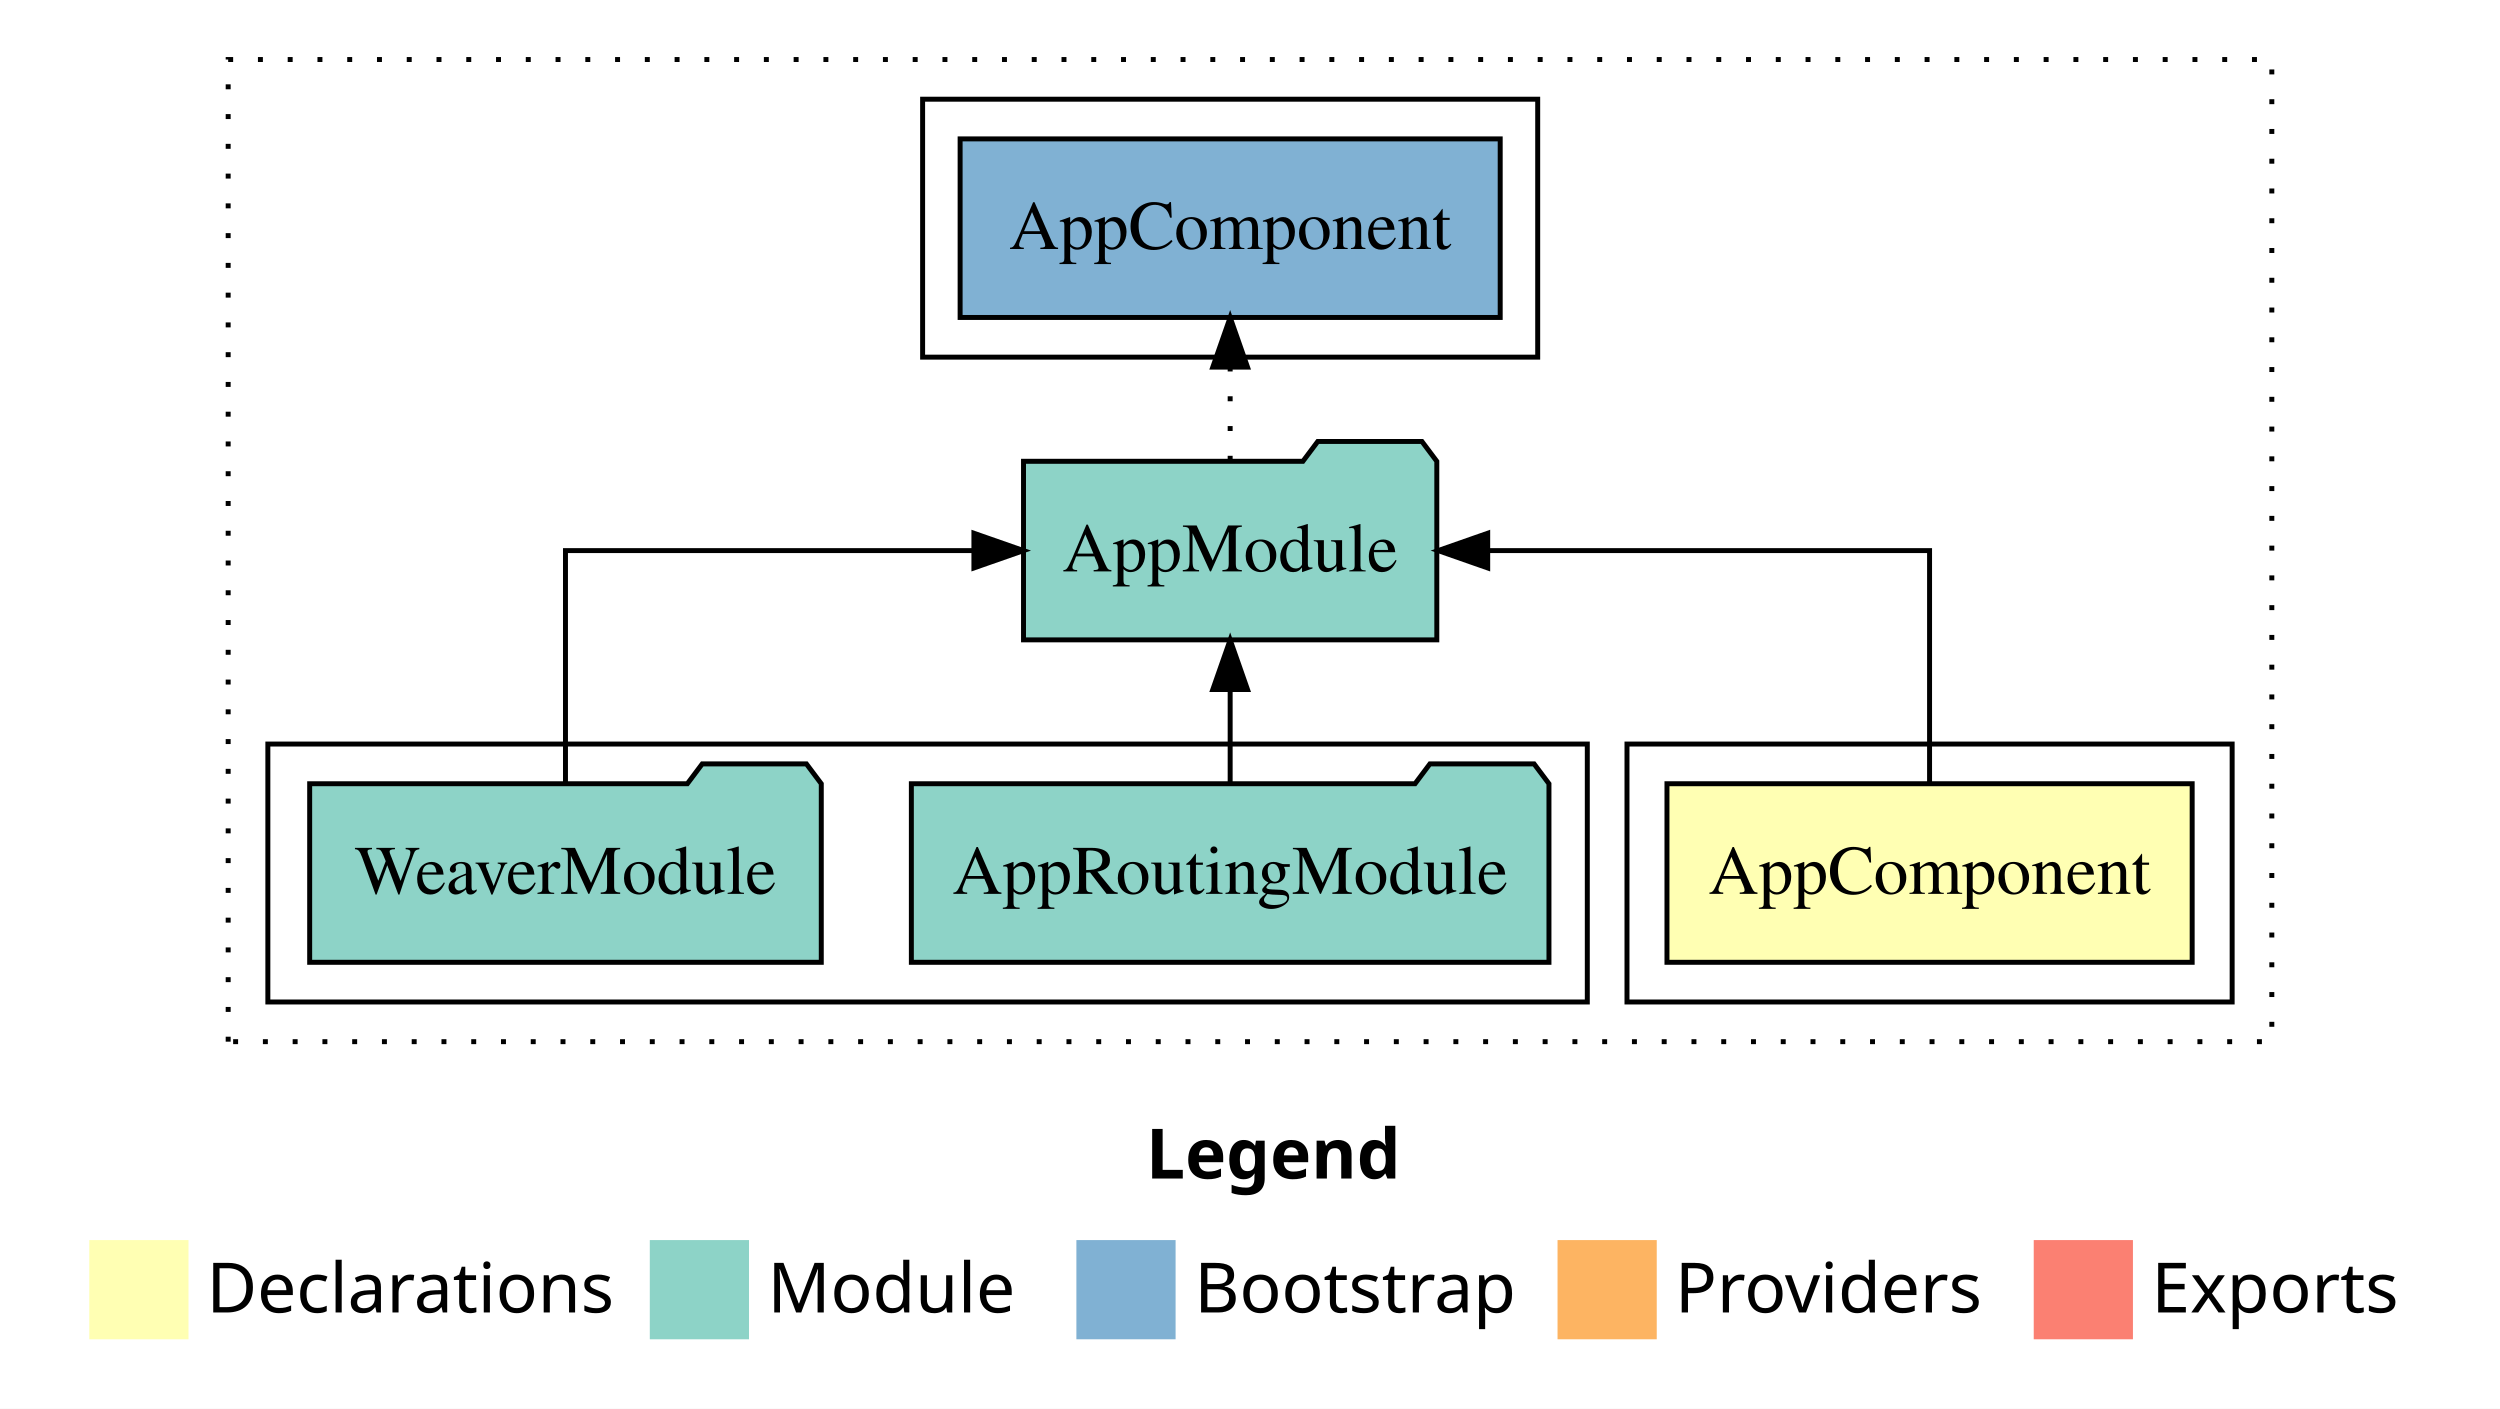
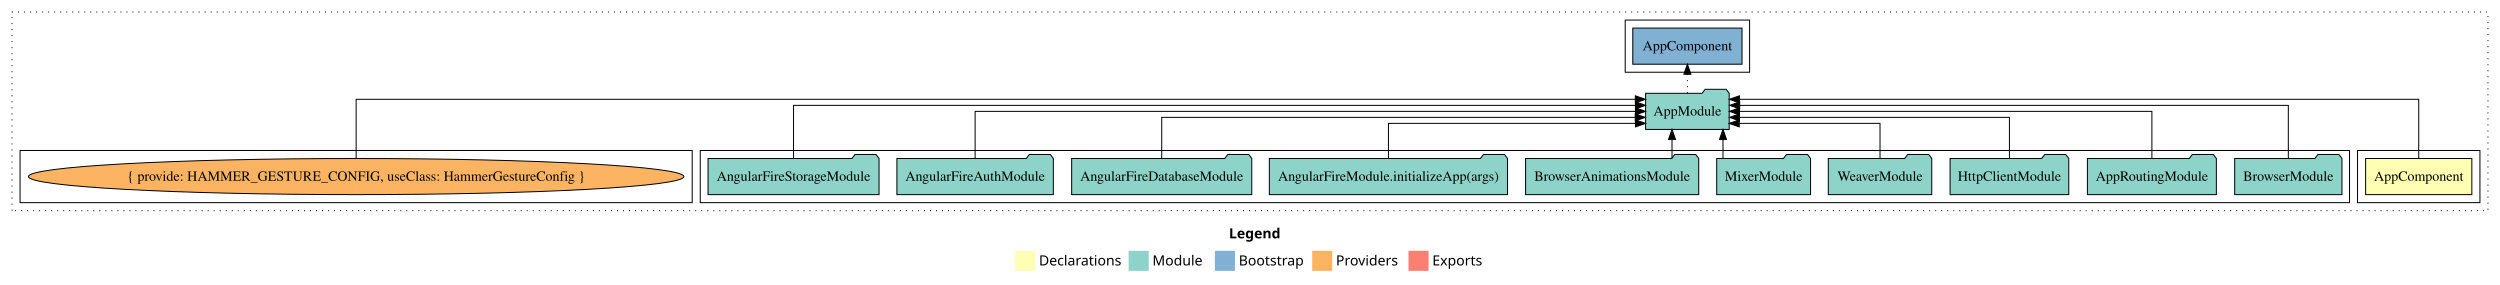
- <svg xmlns="http://www.w3.org/2000/svg" width="504pt" height="284pt" viewBox="0.00 0.00 504.00 284.00">
+ <svg xmlns="http://www.w3.org/2000/svg" width="2492pt" height="284pt" viewBox="0.00 0.00 2492.00 284.00">
  <g id="graph0" class="graph" transform="scale(1 1) rotate(0) translate(4 280)">
-     <polygon fill="white" stroke="transparent" points="-4,4 -4,-280 500,-280 500,4 -4,4" />
-     <text text-anchor="start" x="227.01" y="-42.4" font-family="sans-serif" font-weight="bold" font-size="14.00">Legend</text>
-     <polygon fill="#ffffb3" stroke="transparent" points="14,-10 14,-30 34,-30 34,-10 14,-10" />
-     <text text-anchor="start" x="37.63" y="-15.4" font-family="sans-serif" font-size="14.00">  Declarations</text>
-     <polygon fill="#8dd3c7" stroke="transparent" points="127,-10 127,-30 147,-30 147,-10 127,-10" />
-     <text text-anchor="start" x="150.73" y="-15.4" font-family="sans-serif" font-size="14.00">  Module</text>
-     <polygon fill="#80b1d3" stroke="transparent" points="213,-10 213,-30 233,-30 233,-10 213,-10" />
-     <text text-anchor="start" x="236.78" y="-15.4" font-family="sans-serif" font-size="14.00">  Bootstrap</text>
-     <polygon fill="#fdb462" stroke="transparent" points="310,-10 310,-30 330,-30 330,-10 310,-10" />
-     <text text-anchor="start" x="333.67" y="-15.4" font-family="sans-serif" font-size="14.00">  Providers</text>
-     <polygon fill="#fb8072" stroke="transparent" points="406,-10 406,-30 426,-30 426,-10 406,-10" />
-     <text text-anchor="start" x="429.73" y="-15.4" font-family="sans-serif" font-size="14.00">  Exports</text>
+     <polygon fill="white" stroke="transparent" points="-4,4 -4,-280 2488,-280 2488,4 -4,4" />
+     <text text-anchor="start" x="1221.01" y="-42.4" font-family="sans-serif" font-weight="bold" font-size="14.00">Legend</text>
+     <polygon fill="#ffffb3" stroke="transparent" points="1008,-10 1008,-30 1028,-30 1028,-10 1008,-10" />
+     <text text-anchor="start" x="1031.63" y="-15.4" font-family="sans-serif" font-size="14.00">  Declarations</text>
+     <polygon fill="#8dd3c7" stroke="transparent" points="1121,-10 1121,-30 1141,-30 1141,-10 1121,-10" />
+     <text text-anchor="start" x="1144.73" y="-15.4" font-family="sans-serif" font-size="14.00">  Module</text>
+     <polygon fill="#80b1d3" stroke="transparent" points="1207,-10 1207,-30 1227,-30 1227,-10 1207,-10" />
+     <text text-anchor="start" x="1230.78" y="-15.4" font-family="sans-serif" font-size="14.00">  Bootstrap</text>
+     <polygon fill="#fdb462" stroke="transparent" points="1304,-10 1304,-30 1324,-30 1324,-10 1304,-10" />
+     <text text-anchor="start" x="1327.67" y="-15.4" font-family="sans-serif" font-size="14.00">  Providers</text>
+     <polygon fill="#fb8072" stroke="transparent" points="1400,-10 1400,-30 1420,-30 1420,-10 1400,-10" />
+     <text text-anchor="start" x="1423.73" y="-15.4" font-family="sans-serif" font-size="14.00">  Exports</text>
    <g id="clust1" class="cluster">
-       <polygon fill="none" stroke="black" stroke-dasharray="1,5" points="42,-70 42,-268 454,-268 454,-70 42,-70" />
+       <polygon fill="none" stroke="black" stroke-dasharray="1,5" points="8,-70 8,-268 2476,-268 2476,-70 8,-70" />
    </g>
    <g id="clust2" class="cluster">
-       <polygon fill="none" stroke="black" points="324,-78 324,-130 446,-130 446,-78 324,-78" />
+       <polygon fill="none" stroke="black" points="2346,-78 2346,-130 2468,-130 2468,-78 2346,-78" />
    </g>
    <g id="clust4" class="cluster">
-       <polygon fill="none" stroke="black" points="50,-78 50,-130 316,-130 316,-78 50,-78" />
+       <polygon fill="none" stroke="black" points="694,-78 694,-130 2338,-130 2338,-78 694,-78" />
    </g>
    <g id="clust6" class="cluster">
-       <polygon fill="none" stroke="black" points="182,-208 182,-260 306,-260 306,-208 182,-208" />
+       <polygon fill="none" stroke="black" points="1616,-208 1616,-260 1740,-260 1740,-208 1616,-208" />
+     </g>
+     <g id="clust7" class="cluster">
+       <polygon fill="none" stroke="black" points="16,-78 16,-130 686,-130 686,-78 16,-78" />
    </g>
    <g id="node1" class="node">
-       <polygon fill="#ffffb3" stroke="black" points="437.94,-122 332.06,-122 332.06,-86 437.94,-86 437.94,-122" />
-       <text text-anchor="middle" x="385" y="-99.8" font-family="Times,serif" font-size="14.00">AppComponent</text>
+       <polygon fill="#ffffb3" stroke="black" points="2459.94,-122 2354.06,-122 2354.06,-86 2459.94,-86 2459.94,-122" />
+       <text text-anchor="middle" x="2407" y="-99.8" font-family="Times,serif" font-size="14.00">AppComponent</text>
    </g>
    <g id="node2" class="node">
-       <polygon fill="#8dd3c7" stroke="black" points="285.66,-187 282.66,-191 261.66,-191 258.66,-187 202.34,-187 202.34,-151 285.66,-151 285.66,-187" />
-       <text text-anchor="middle" x="244" y="-164.8" font-family="Times,serif" font-size="14.00">AppModule</text>
+       <polygon fill="#8dd3c7" stroke="black" points="1719.66,-187 1716.66,-191 1695.66,-191 1692.66,-187 1636.34,-187 1636.34,-151 1719.66,-151 1719.66,-187" />
+       <text text-anchor="middle" x="1678" y="-164.8" font-family="Times,serif" font-size="14.00">AppModule</text>
    </g>
    <g id="edge1" class="edge">
-       <path fill="none" stroke="black" d="M385,-122.11C385,-141.34 385,-169 385,-169 385,-169 295.92,-169 295.92,-169" />
-       <polygon fill="black" stroke="black" points="295.92,-165.5 285.92,-169 295.92,-172.5 295.92,-165.5" />
+       <path fill="none" stroke="black" d="M2407,-122.25C2407,-145.02 2407,-181 2407,-181 2407,-181 1729.81,-181 1729.81,-181" />
+       <polygon fill="black" stroke="black" points="1729.81,-177.5 1719.81,-181 1729.81,-184.5 1729.81,-177.5" />
+     </g>
+     <g id="node13" class="node">
+       <polygon fill="#80b1d3" stroke="black" points="1732.44,-252 1623.56,-252 1623.56,-216 1732.44,-216 1732.44,-252" />
+       <text text-anchor="middle" x="1678" y="-229.8" font-family="Times,serif" font-size="14.00">AppComponent </text>
+     </g>
+     <g id="edge12" class="edge">
+       <path fill="none" stroke="black" stroke-dasharray="1,5" d="M1678,-187.11C1678,-187.11 1678,-205.99 1678,-205.99" />
+       <polygon fill="black" stroke="black" points="1674.5,-205.99 1678,-215.99 1681.5,-205.99 1674.5,-205.99" />
+     </g>
+     <g id="node3" class="node">
+       <polygon fill="#8dd3c7" stroke="black" points="2330.47,-122 2327.47,-126 2306.47,-126 2303.47,-122 2223.53,-122 2223.53,-86 2330.47,-86 2330.47,-122" />
+       <text text-anchor="middle" x="2277" y="-99.8" font-family="Times,serif" font-size="14.00">BrowserModule</text>
+     </g>
+     <g id="edge2" class="edge">
+       <path fill="none" stroke="black" d="M2277,-122.28C2277,-143.32 2277,-175 2277,-175 2277,-175 1730.12,-175 1730.12,-175" />
+       <polygon fill="black" stroke="black" points="1730.12,-171.5 1720.12,-175 1730.12,-178.5 1730.12,-171.5" />
+     </g>
+     <g id="node4" class="node">
+       <polygon fill="#8dd3c7" stroke="black" points="2205.27,-122 2202.27,-126 2181.27,-126 2178.27,-122 2076.73,-122 2076.73,-86 2205.27,-86 2205.27,-122" />
+       <text text-anchor="middle" x="2141" y="-99.8" font-family="Times,serif" font-size="14.00">AppRoutingModule</text>
+     </g>
+     <g id="edge3" class="edge">
+       <path fill="none" stroke="black" d="M2141,-122.11C2141,-141.34 2141,-169 2141,-169 2141,-169 1729.9,-169 1729.9,-169" />
+       <polygon fill="black" stroke="black" points="1729.9,-165.5 1719.9,-169 1729.9,-172.5 1729.9,-165.5" />
    </g>
    <g id="node5" class="node">
-       <polygon fill="#80b1d3" stroke="black" points="298.44,-252 189.56,-252 189.56,-216 298.44,-216 298.44,-252" />
-       <text text-anchor="middle" x="244" y="-229.8" font-family="Times,serif" font-size="14.00">AppComponent </text>
+       <polygon fill="#8dd3c7" stroke="black" points="2058.16,-122 2055.16,-126 2034.16,-126 2031.16,-122 1939.84,-122 1939.84,-86 2058.16,-86 2058.16,-122" />
+       <text text-anchor="middle" x="1999" y="-99.8" font-family="Times,serif" font-size="14.00">HttpClientModule</text>
    </g>
    <g id="edge4" class="edge">
-       <path fill="none" stroke="black" stroke-dasharray="1,5" d="M244,-187.11C244,-187.11 244,-205.99 244,-205.99" />
-       <polygon fill="black" stroke="black" points="240.5,-205.99 244,-215.99 247.5,-205.99 240.5,-205.99" />
+       <path fill="none" stroke="black" d="M1999,-122.02C1999,-139.37 1999,-163 1999,-163 1999,-163 1729.97,-163 1729.97,-163" />
+       <polygon fill="black" stroke="black" points="1729.97,-159.5 1719.97,-163 1729.97,-166.5 1729.97,-159.5" />
    </g>
-     <g id="node3" class="node">
-       <polygon fill="#8dd3c7" stroke="black" points="308.27,-122 305.27,-126 284.27,-126 281.27,-122 179.73,-122 179.73,-86 308.27,-86 308.27,-122" />
-       <text text-anchor="middle" x="244" y="-99.8" font-family="Times,serif" font-size="14.00">AppRoutingModule</text>
+     <g id="node6" class="node">
+       <polygon fill="#8dd3c7" stroke="black" points="1921.57,-122 1918.57,-126 1897.57,-126 1894.57,-122 1818.43,-122 1818.43,-86 1921.57,-86 1921.57,-122" />
+       <text text-anchor="middle" x="1870" y="-99.8" font-family="Times,serif" font-size="14.00">WeaverModule</text>
    </g>
-     <g id="edge2" class="edge">
-       <path fill="none" stroke="black" d="M244,-122.11C244,-122.11 244,-140.99 244,-140.99" />
-       <polygon fill="black" stroke="black" points="240.5,-140.99 244,-150.99 247.5,-140.99 240.5,-140.99" />
+     <g id="edge5" class="edge">
+       <path fill="none" stroke="black" d="M1870,-122.24C1870,-137.57 1870,-157 1870,-157 1870,-157 1729.66,-157 1729.66,-157" />
+       <polygon fill="black" stroke="black" points="1729.66,-153.5 1719.66,-157 1729.66,-160.5 1729.66,-153.5" />
    </g>
-     <g id="node4" class="node">
-       <polygon fill="#8dd3c7" stroke="black" points="161.57,-122 158.57,-126 137.57,-126 134.57,-122 58.43,-122 58.43,-86 161.57,-86 161.57,-122" />
-       <text text-anchor="middle" x="110" y="-99.8" font-family="Times,serif" font-size="14.00">WeaverModule</text>
+     <g id="node7" class="node">
+       <polygon fill="#8dd3c7" stroke="black" points="1800.76,-122 1797.76,-126 1776.76,-126 1773.76,-122 1707.24,-122 1707.24,-86 1800.76,-86 1800.76,-122" />
+       <text text-anchor="middle" x="1754" y="-99.8" font-family="Times,serif" font-size="14.00">MixerModule</text>
    </g>
-     <g id="edge3" class="edge">
-       <path fill="none" stroke="black" d="M110,-122.11C110,-141.34 110,-169 110,-169 110,-169 192.34,-169 192.34,-169" />
-       <polygon fill="black" stroke="black" points="192.34,-172.5 202.34,-169 192.34,-165.5 192.34,-172.5" />
+     <g id="edge6" class="edge">
+       <path fill="none" stroke="black" d="M1713.47,-122.11C1713.47,-122.11 1713.47,-140.99 1713.47,-140.99" />
+       <polygon fill="black" stroke="black" points="1709.97,-140.99 1713.47,-150.99 1716.97,-140.99 1709.97,-140.99" />
+     </g>
+     <g id="node8" class="node">
+       <polygon fill="#8dd3c7" stroke="black" points="1689.3,-122 1686.3,-126 1665.3,-126 1662.3,-122 1516.7,-122 1516.7,-86 1689.3,-86 1689.3,-122" />
+       <text text-anchor="middle" x="1603" y="-99.8" font-family="Times,serif" font-size="14.00">BrowserAnimationsModule</text>
+     </g>
+     <g id="edge7" class="edge">
+       <path fill="none" stroke="black" d="M1662.66,-122.11C1662.66,-122.11 1662.66,-140.99 1662.66,-140.99" />
+       <polygon fill="black" stroke="black" points="1659.16,-140.99 1662.66,-150.99 1666.16,-140.99 1659.16,-140.99" />
+     </g>
+     <g id="node9" class="node">
+       <polygon fill="#8dd3c7" stroke="black" points="1498.71,-122 1495.71,-126 1474.71,-126 1471.71,-122 1261.29,-122 1261.29,-86 1498.71,-86 1498.71,-122" />
+       <text text-anchor="middle" x="1380" y="-99.8" font-family="Times,serif" font-size="14.00">AngularFireModule.initializeApp(args)</text>
+     </g>
+     <g id="edge8" class="edge">
+       <path fill="none" stroke="black" d="M1380,-122.24C1380,-137.57 1380,-157 1380,-157 1380,-157 1626.25,-157 1626.25,-157" />
+       <polygon fill="black" stroke="black" points="1626.25,-160.5 1636.25,-157 1626.25,-153.5 1626.25,-160.5" />
+     </g>
+     <g id="node10" class="node">
+       <polygon fill="#8dd3c7" stroke="black" points="1243.77,-122 1240.77,-126 1219.77,-126 1216.77,-122 1064.23,-122 1064.23,-86 1243.77,-86 1243.77,-122" />
+       <text text-anchor="middle" x="1154" y="-99.8" font-family="Times,serif" font-size="14.00">AngularFireDatabaseModule</text>
+     </g>
+     <g id="edge9" class="edge">
+       <path fill="none" stroke="black" d="M1154,-122.02C1154,-139.37 1154,-163 1154,-163 1154,-163 1626,-163 1626,-163" />
+       <polygon fill="black" stroke="black" points="1626,-166.5 1636,-163 1626,-159.5 1626,-166.5" />
+     </g>
+     <g id="node11" class="node">
+       <polygon fill="#8dd3c7" stroke="black" points="1045.97,-122 1042.97,-126 1021.97,-126 1018.97,-122 890.03,-122 890.03,-86 1045.97,-86 1045.97,-122" />
+       <text text-anchor="middle" x="968" y="-99.8" font-family="Times,serif" font-size="14.00">AngularFireAuthModule</text>
+     </g>
+     <g id="edge10" class="edge">
+       <path fill="none" stroke="black" d="M968,-122.11C968,-141.34 968,-169 968,-169 968,-169 1626.24,-169 1626.24,-169" />
+       <polygon fill="black" stroke="black" points="1626.24,-172.5 1636.24,-169 1626.24,-165.5 1626.24,-172.5" />
+     </g>
+     <g id="node12" class="node">
+       <polygon fill="#8dd3c7" stroke="black" points="872.23,-122 869.23,-126 848.23,-126 845.23,-122 701.77,-122 701.77,-86 872.23,-86 872.23,-122" />
+       <text text-anchor="middle" x="787" y="-99.8" font-family="Times,serif" font-size="14.00">AngularFireStorageModule</text>
+     </g>
+     <g id="edge11" class="edge">
+       <path fill="none" stroke="black" d="M787,-122.28C787,-143.32 787,-175 787,-175 787,-175 1626.22,-175 1626.22,-175" />
+       <polygon fill="black" stroke="black" points="1626.22,-178.5 1636.22,-175 1626.22,-171.5 1626.22,-178.5" />
+     </g>
+     <g id="node14" class="node">
+       <ellipse fill="#fdb462" stroke="black" cx="351" cy="-104" rx="326.66" ry="18" />
+       <text text-anchor="middle" x="351" y="-99.8" font-family="Times,serif" font-size="14.00">{ provide: HAMMER_GESTURE_CONFIG, useClass: HammerGestureConfig }</text>
+     </g>
+     <g id="edge13" class="edge">
+       <path fill="none" stroke="black" d="M351,-122.25C351,-145.02 351,-181 351,-181 351,-181 1626.09,-181 1626.09,-181" />
+       <polygon fill="black" stroke="black" points="1626.09,-184.5 1636.09,-181 1626.09,-177.5 1626.09,-184.5" />
    </g>
  </g>
</svg>
